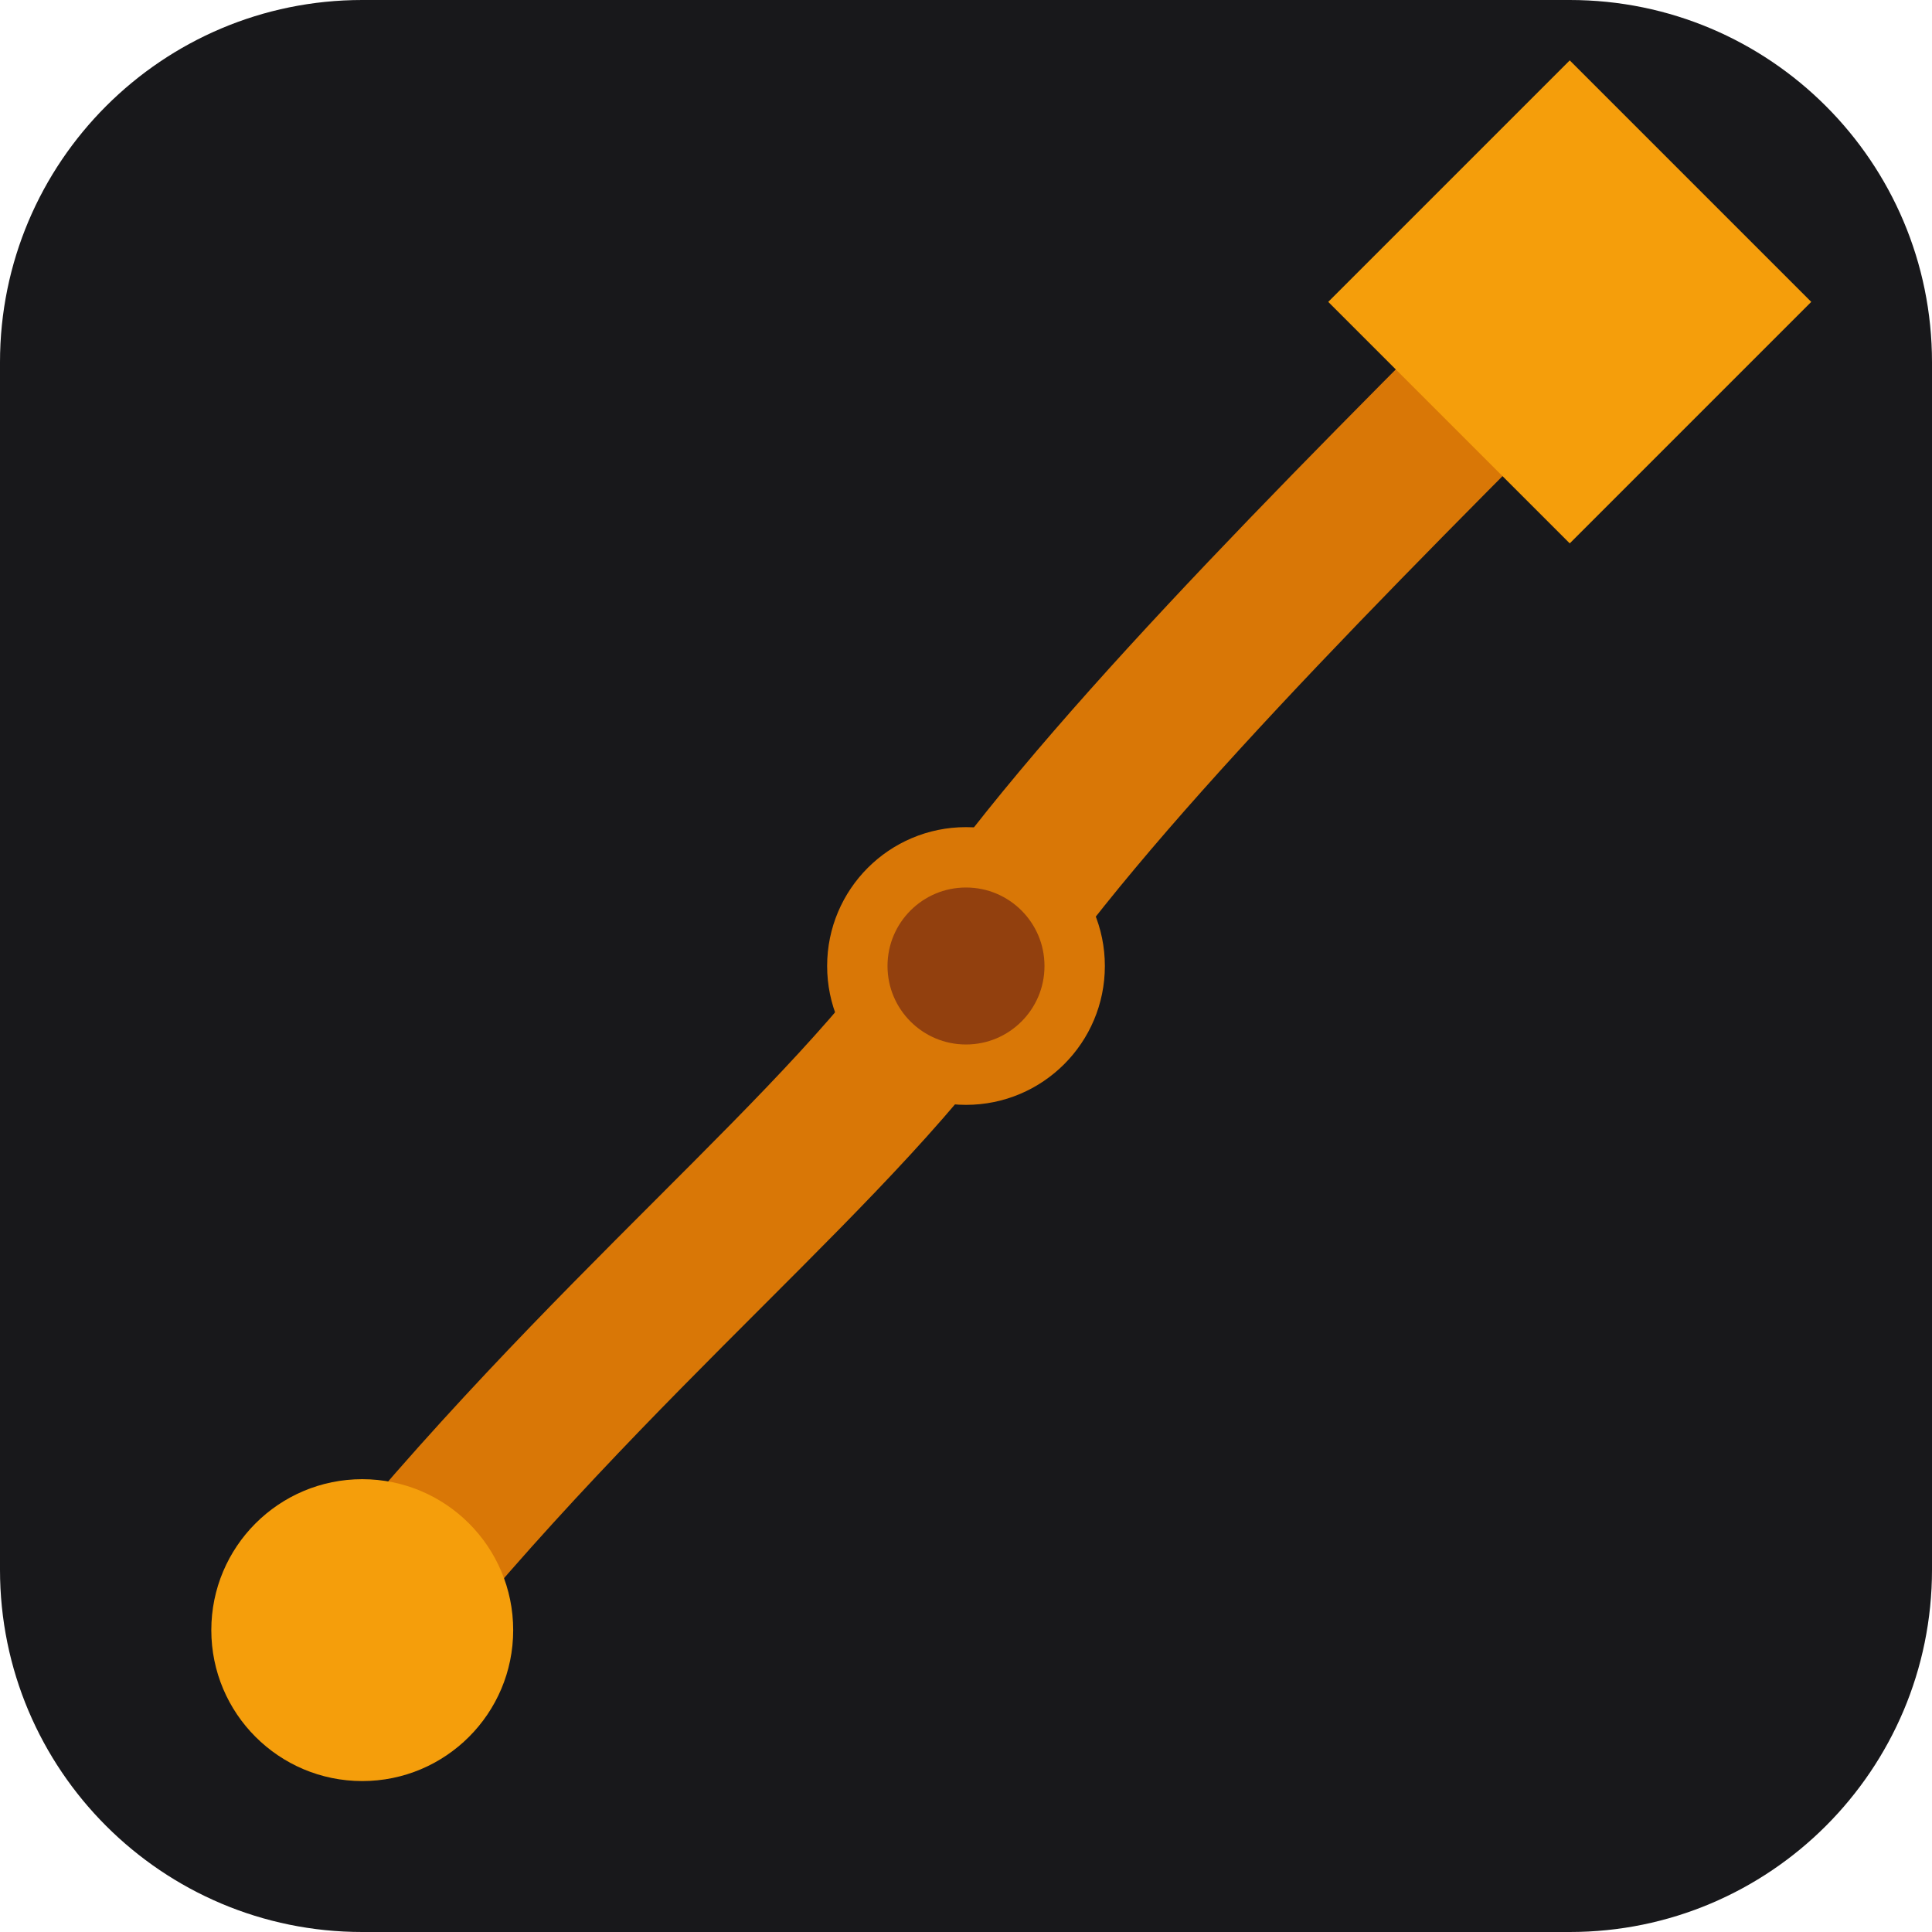
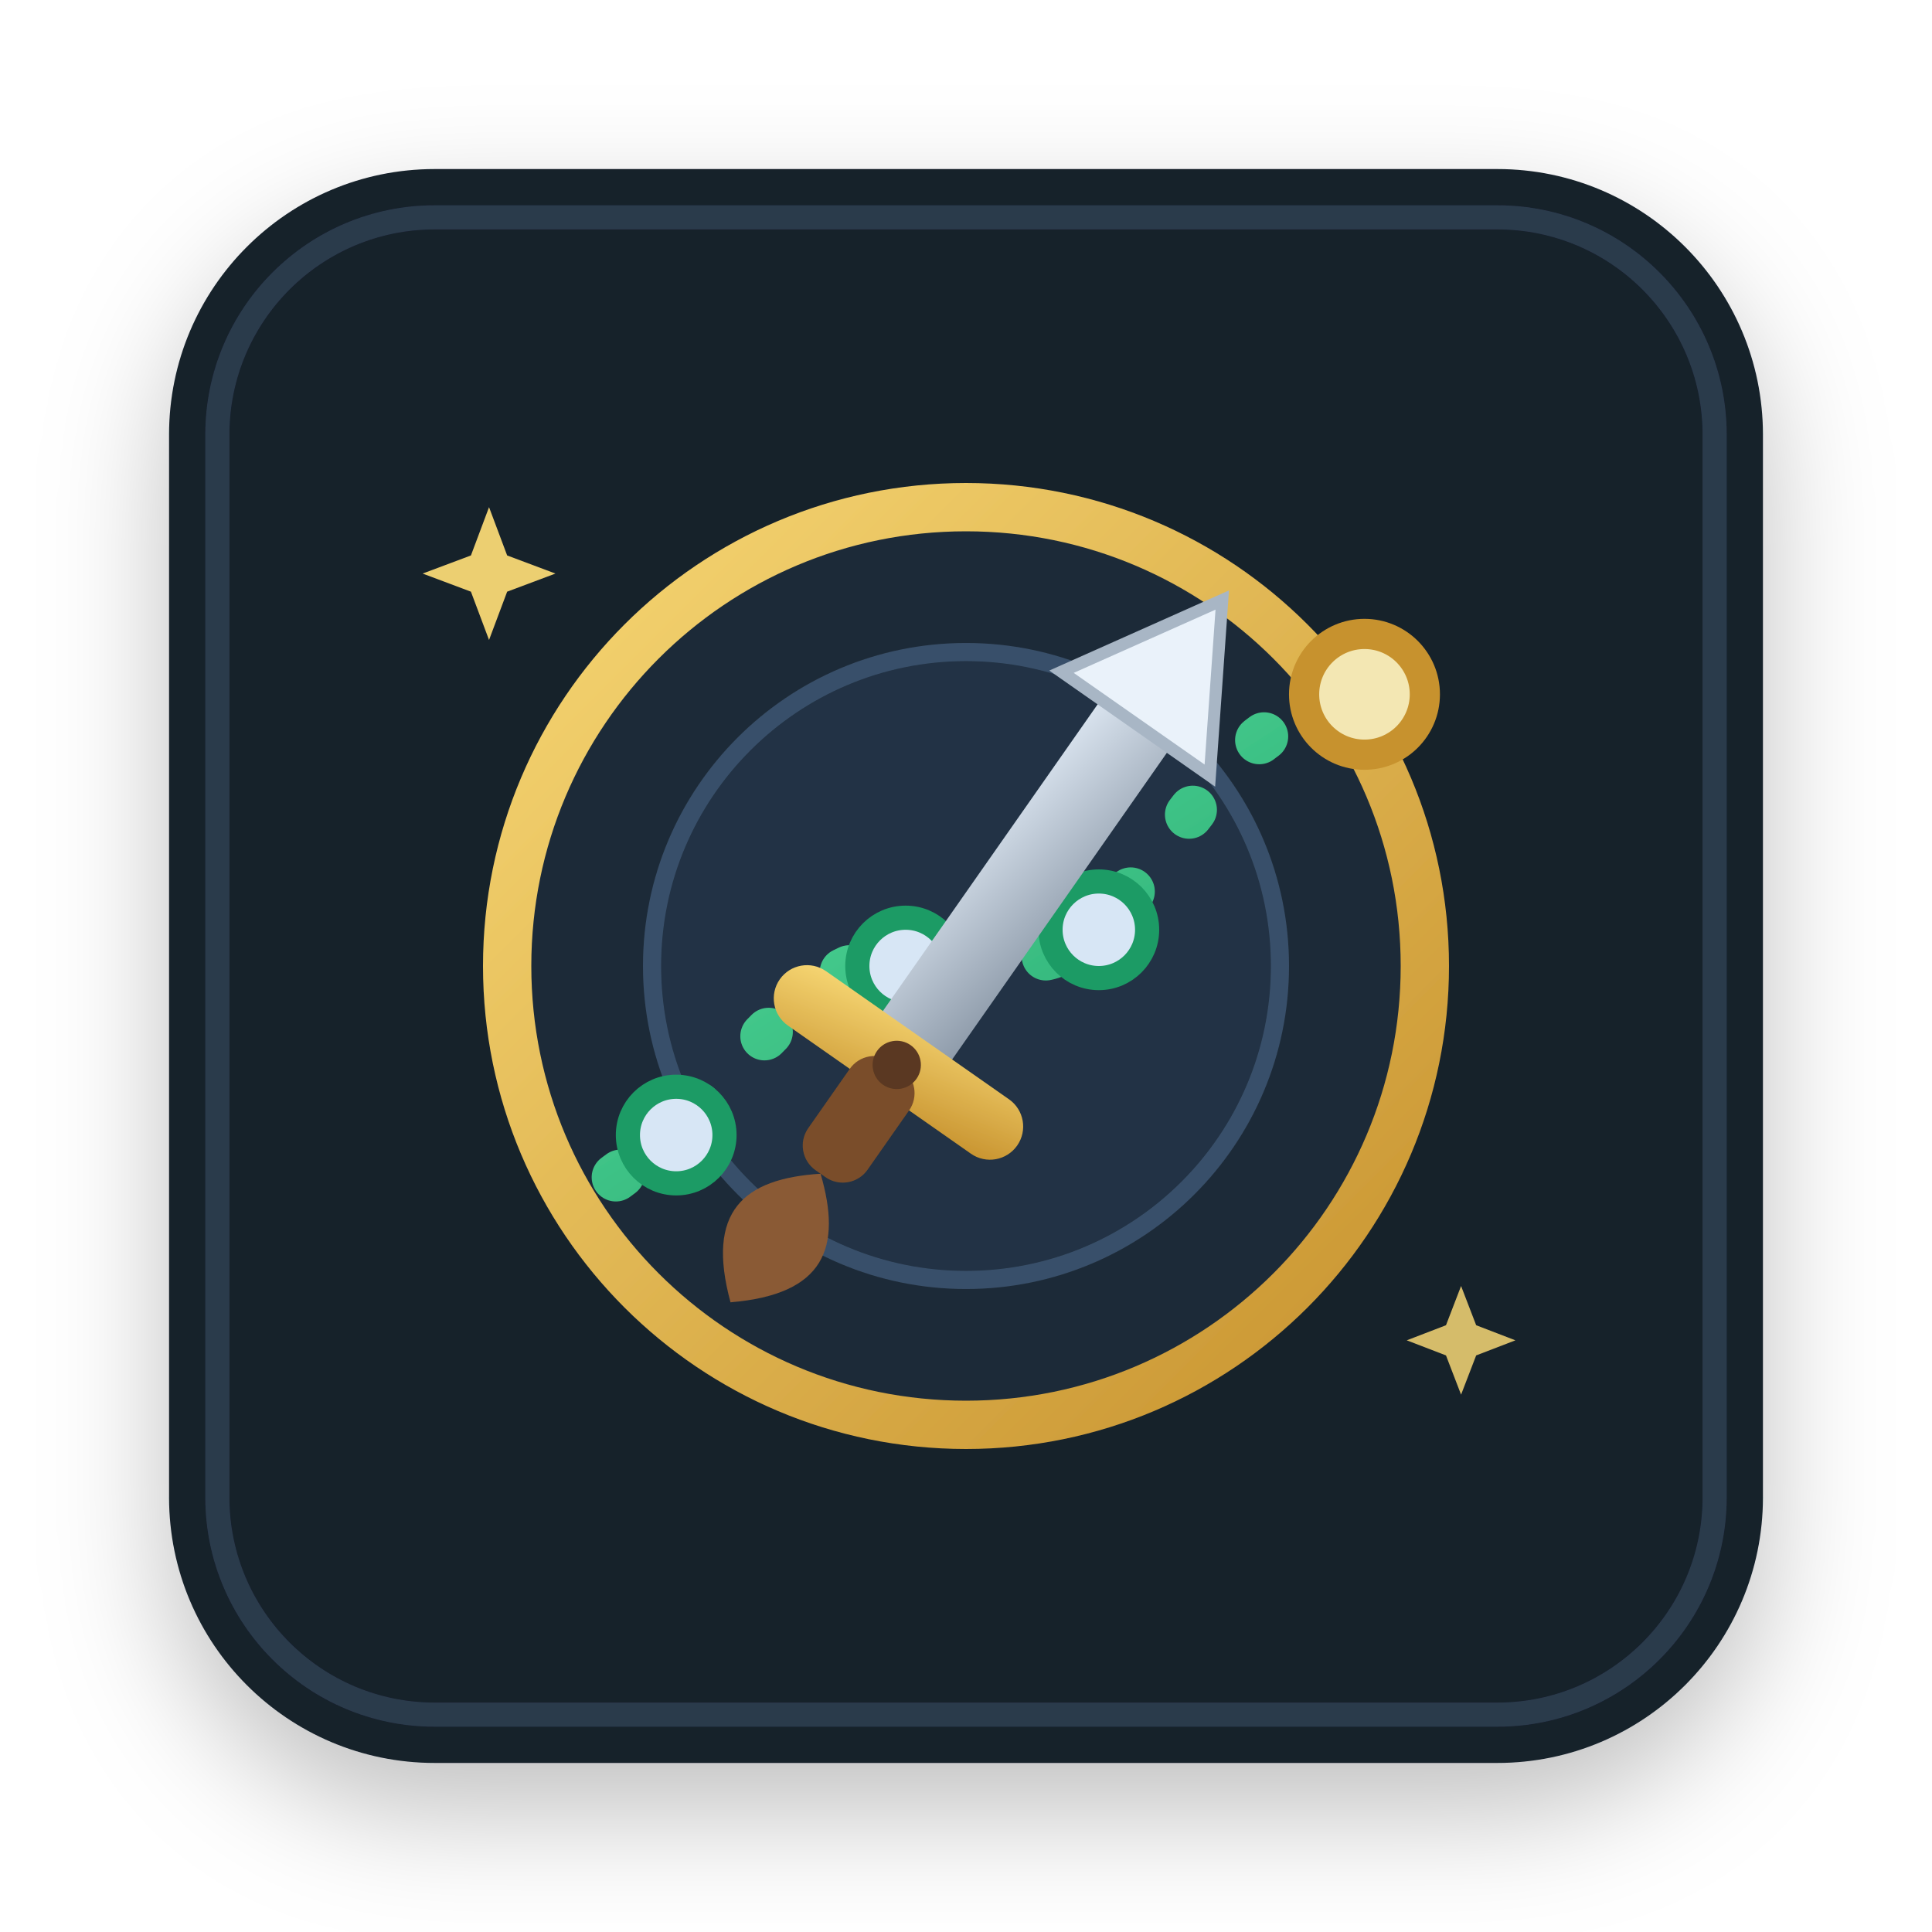
- <svg xmlns="http://www.w3.org/2000/svg" viewBox="0 0 32 32" fill="none">
-   <rect width="32" height="32" rx="6" fill="#18181b" />
-   <path d="M6 27 C10 22 14 19 16 16 C18 13 22 9 26 5" stroke="#d97706" stroke-width="2.5" stroke-linecap="round" stroke-linejoin="round" />
-   <path d="M26 1 L30 5 L26 9 L22 5 Z" fill="#f59e0b" />
-   <circle cx="6" cy="27" r="2.5" fill="#f59e0b" />
-   <circle cx="16" cy="16" r="1.8" fill="#92400e" stroke="#d97706" stroke-width="1" />
+ <svg xmlns="http://www.w3.org/2000/svg" width="24" height="24" viewBox="0 0 320 320" fill="none">
+   <defs>
+     <linearGradient id="gold" x1="0" y1="0" x2="1" y2="1">
+       <stop offset="0%" stop-color="#F7D774" />
+       <stop offset="100%" stop-color="#C7922E" />
+     </linearGradient>
+     <linearGradient id="steel" x1="0" y1="0" x2="1" y2="1">
+       <stop offset="0%" stop-color="#DDE7F2" />
+       <stop offset="100%" stop-color="#8C99A8" />
+     </linearGradient>
+     <linearGradient id="emerald" x1="0" y1="0" x2="1" y2="1">
+       <stop offset="0%" stop-color="#5EE7A5" />
+       <stop offset="100%" stop-color="#1C9B65" />
+     </linearGradient>
+     <filter id="shadow" x="-20%" y="-20%" width="140%" height="140%">
+       <feDropShadow dx="0" dy="8" stdDeviation="10" flood-color="#000000" flood-opacity="0.25" />
+     </filter>
+   </defs>
+   <g transform="translate(28 28)" filter="url(#shadow)">
+     <rect x="0" y="0" width="264" height="264" rx="44" fill="#16202C" />
+     <rect x="8" y="8" width="248" height="248" rx="36" stroke="#2C3A4C" stroke-width="4" />
+     <circle cx="132" cy="132" r="76" fill="#1E2B39" stroke="url(#gold)" stroke-width="8" />
+     <circle cx="132" cy="132" r="52" fill="#223244" stroke="#39506A" stroke-width="3" />
+     <path d="M74 167C92 154 101 137 114 132C129 126 141 136 152 127C167 115 173 91 198 87" stroke="url(#emerald)" stroke-width="8" stroke-linecap="round" stroke-linejoin="round" stroke-dasharray="1 16" />
+     <circle cx="84" cy="160" r="8" fill="#D7E6F5" stroke="#1C9B65" stroke-width="4" />
+     <circle cx="122" cy="132" r="8" fill="#D7E6F5" stroke="#1C9B65" stroke-width="4" />
+     <circle cx="154" cy="126" r="8" fill="#D7E6F5" stroke="#1C9B65" stroke-width="4" />
+     <circle cx="198" cy="87" r="10" fill="#F3E7B3" stroke="#C7922E" stroke-width="5" />
+     <g transform="translate(132 132) rotate(35)">
+       <rect x="-7" y="-58" width="14" height="78" rx="6" fill="url(#steel)" />
+       <rect x="-24" y="14" width="48" height="11" rx="5.5" fill="url(#gold)" />
+       <rect x="-6" y="20" width="12" height="22" rx="5" fill="#7A4E2A" />
+       <path d="M0 -74L15 -49H-15L0 -74Z" fill="#EAF2FA" stroke="#A8B6C5" stroke-width="2" />
+       <circle cx="0" cy="20" r="4" fill="#5A3820" />
+       <path d="M0 42C10 50 12 58 0 68C-12 58 -10 50 0 42Z" fill="#8A5A35" />
+     </g>
+     <path d="M53 56L56 64L64 67L56 70L53 78L50 70L42 67L50 64L53 56Z" fill="#F7D774" opacity="0.95" />
+     <path d="M214 185L216.5 191.5L223 194L216.5 196.5L214 203L211.5 196.5L205 194L211.5 191.5L214 185Z" fill="#F7D774" opacity="0.85" />
+   </g>
</svg>
